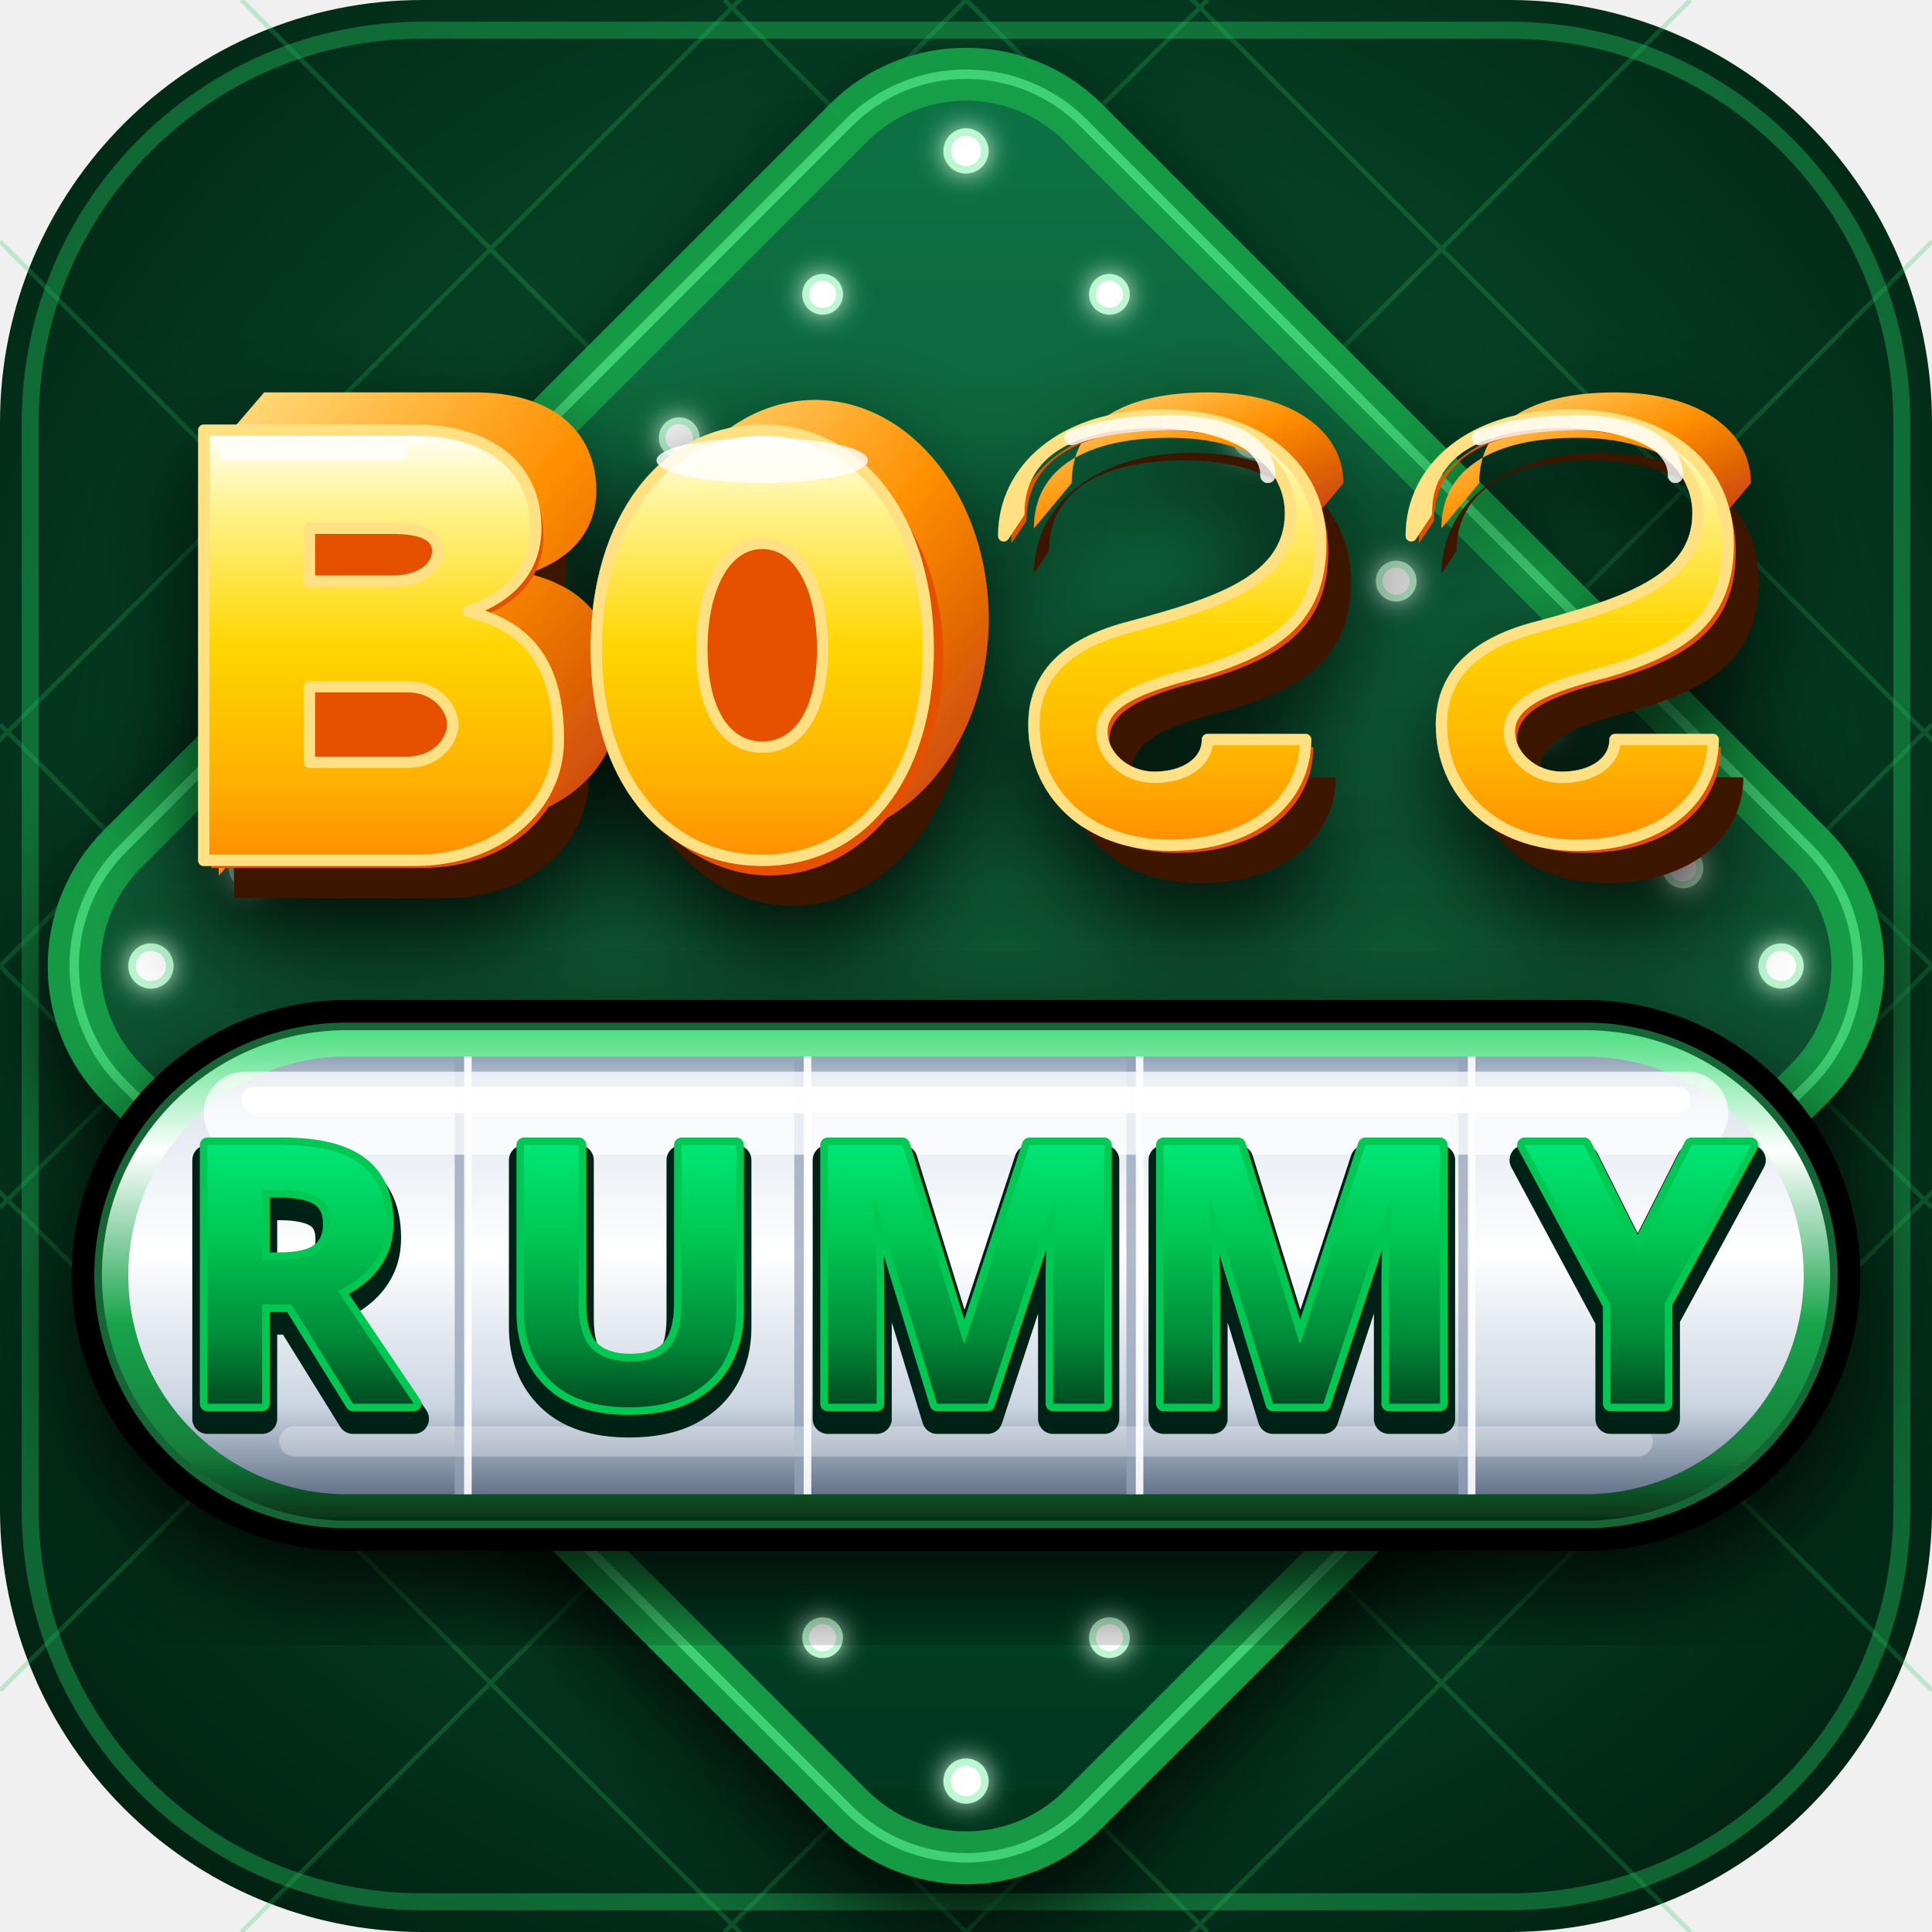
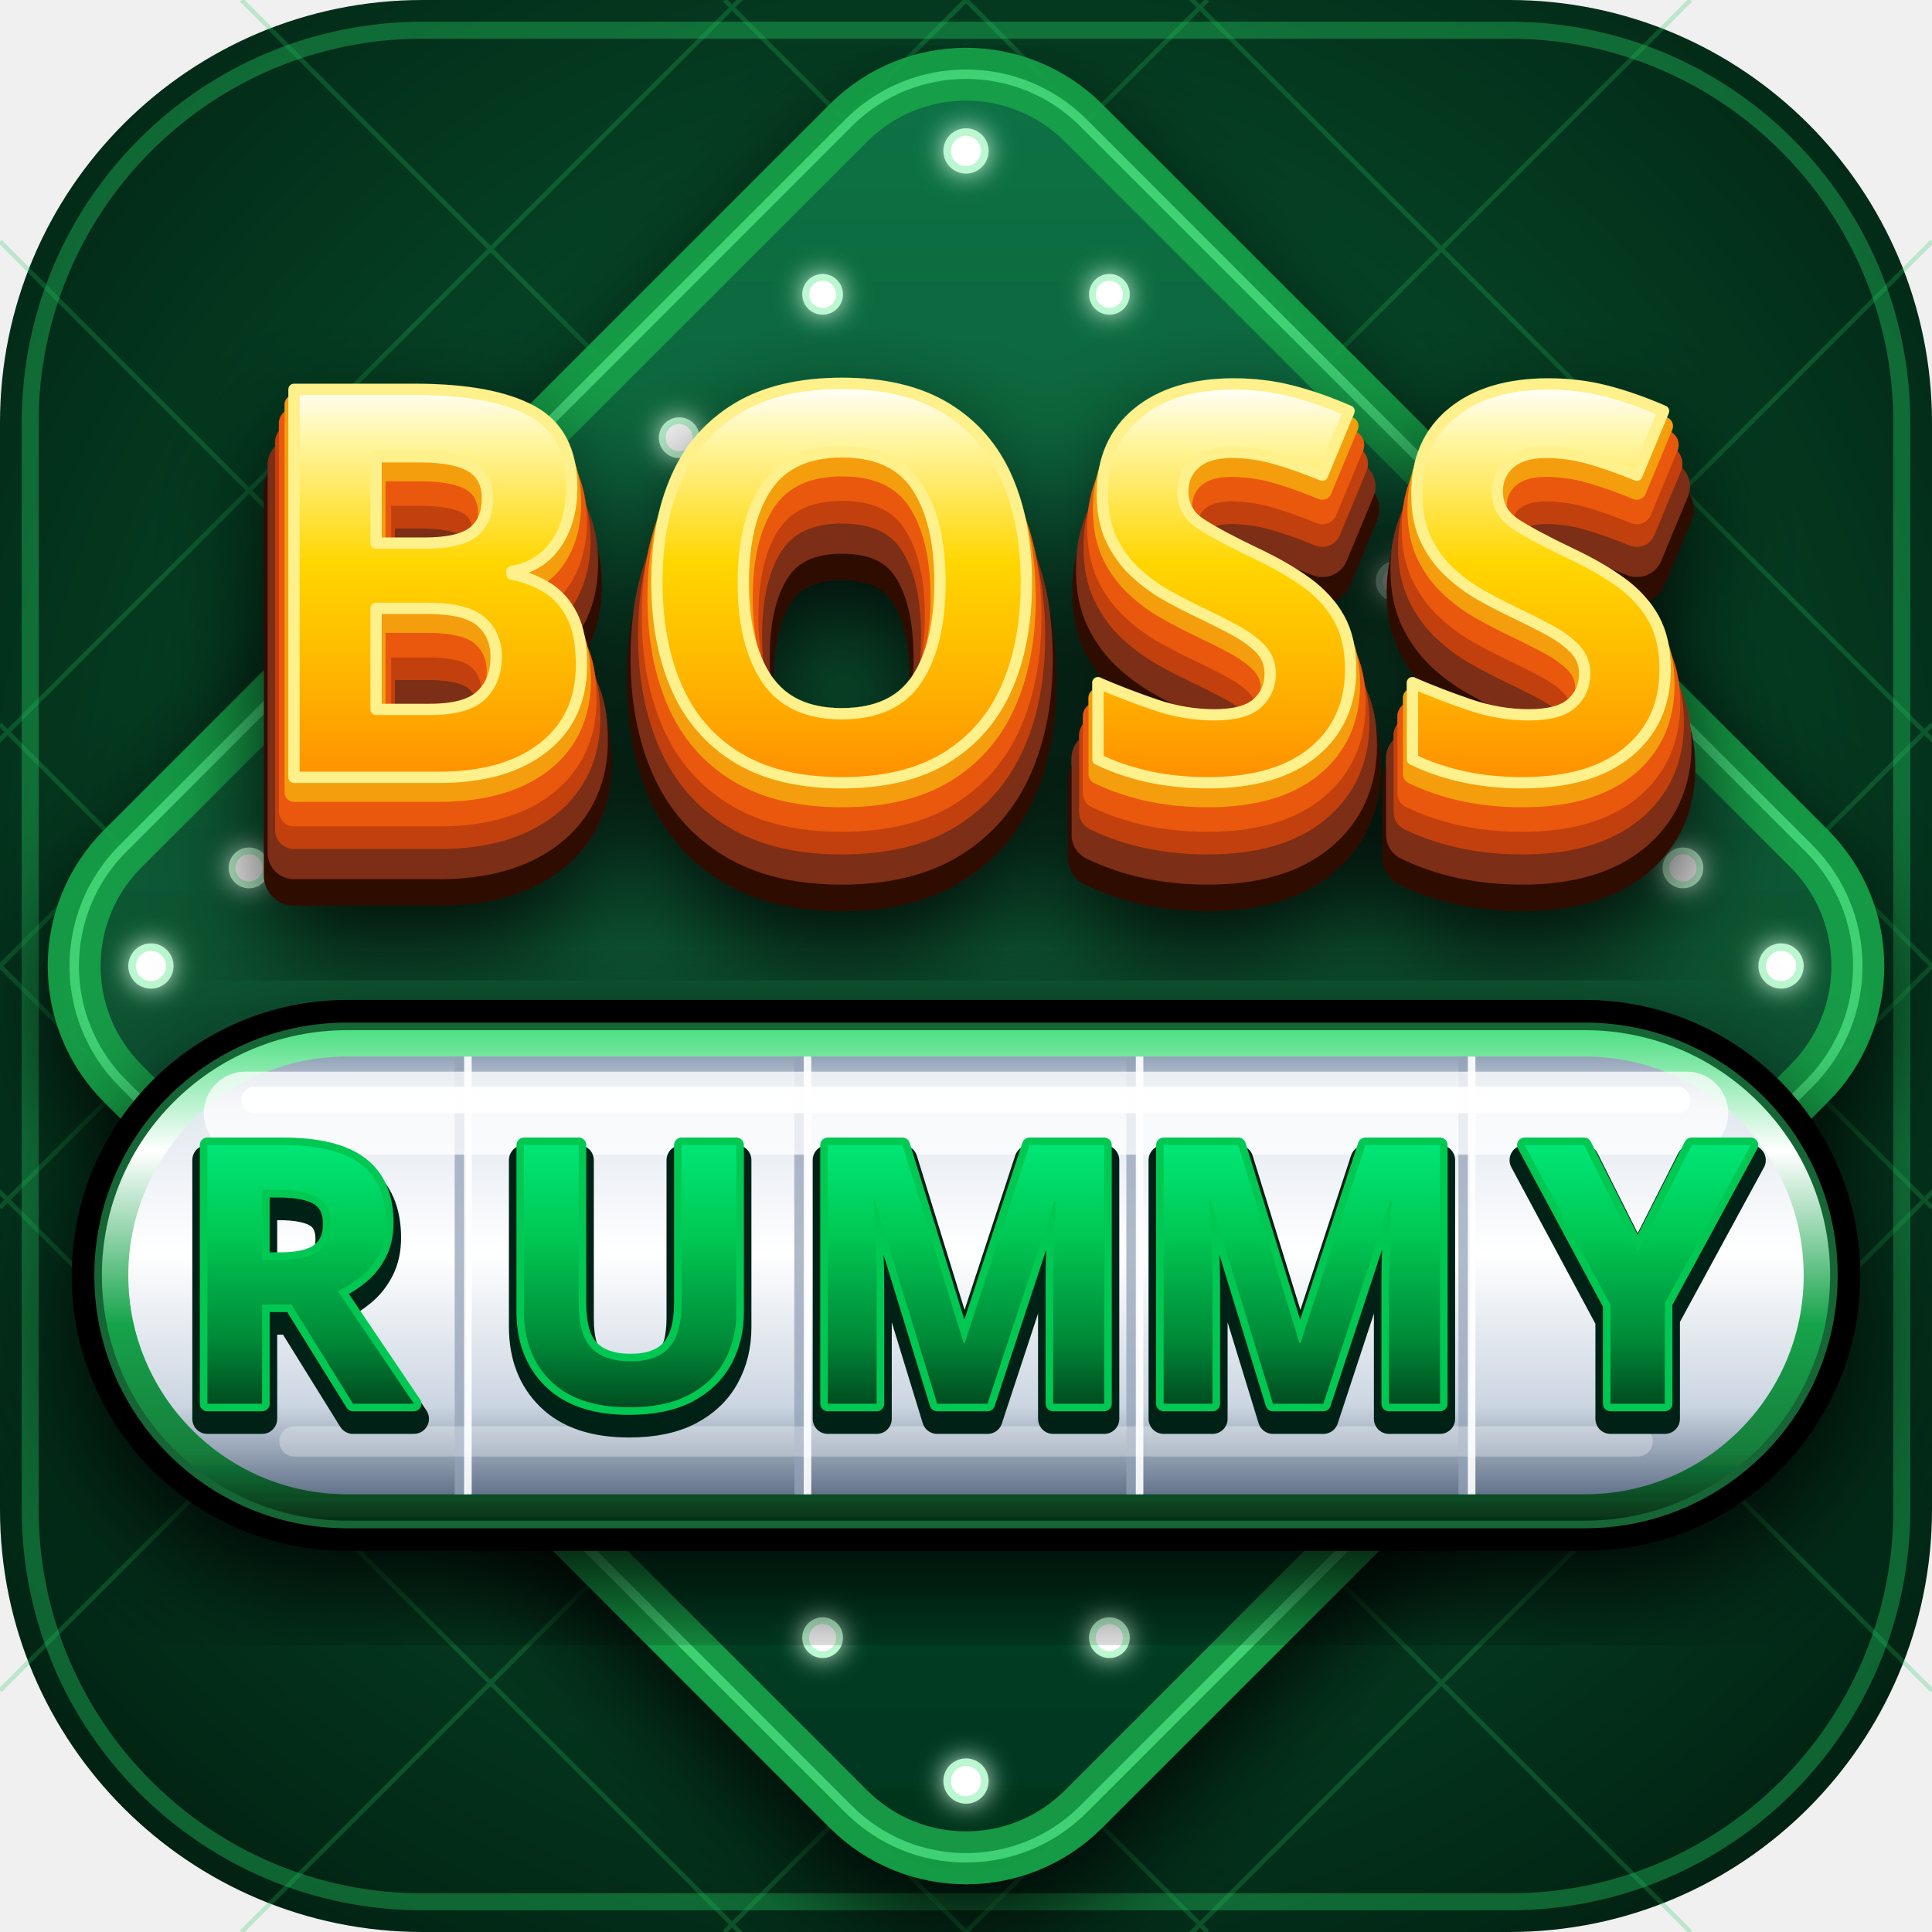
<svg xmlns="http://www.w3.org/2000/svg" viewBox="0 0 512 512" width="100%" height="100%">
  <defs>
    <radialGradient id="bossBgRadial" cx="50%" cy="45%" r="75%">
      <stop offset="0%" stop-color="#0c633c" />
      <stop offset="40%" stop-color="#064828" />
      <stop offset="80%" stop-color="#022816" />
      <stop offset="100%" stop-color="#01130a" />
    </radialGradient>
    <linearGradient id="bossDiamondGrad" x1="0%" y1="0%" x2="100%" y2="100%">
      <stop offset="0%" stop-color="#117547" />
      <stop offset="50%" stop-color="#095532" />
      <stop offset="100%" stop-color="#04311c" />
    </linearGradient>
    <linearGradient id="bossGoldFace" x1="0%" y1="0%" x2="0%" y2="100%">
      <stop offset="0%" stop-color="#ffffff" />
      <stop offset="15%" stop-color="#fff59d" />
-       <stop offset="50%" stop-color="#ffd600" />
-       <stop offset="80%" stop-color="#ffb300" />
+       <stop offset="45%" stop-color="#ffd600" />
+       <stop offset="75%" stop-color="#ffb300" />
      <stop offset="100%" stop-color="#ff8f00" />
-     </linearGradient>
-     <linearGradient id="bossGoldBevel" x1="0%" y1="0%" x2="100%" y2="100%">
-       <stop offset="0%" stop-color="#ffe082" />
-       <stop offset="50%" stop-color="#ff8f00" />
-       <stop offset="100%" stop-color="#bf360c" />
    </linearGradient>
    <linearGradient id="bossReelGreenFrame" x1="0%" y1="0%" x2="0%" y2="100%">
      <stop offset="0%" stop-color="#4ade80" />
      <stop offset="25%" stop-color="#ffffff" />
      <stop offset="60%" stop-color="#16a34a" />
      <stop offset="85%" stop-color="#15803d" />
      <stop offset="100%" stop-color="#052e16" />
    </linearGradient>
    <linearGradient id="bossReelSilverCylinder" x1="0%" y1="0%" x2="0%" y2="100%">
      <stop offset="0%" stop-color="#94a3b8" />
      <stop offset="12%" stop-color="#e2e8f0" />
      <stop offset="45%" stop-color="#ffffff" />
      <stop offset="80%" stop-color="#cbd5e1" />
      <stop offset="100%" stop-color="#64748b" />
    </linearGradient>
    <linearGradient id="bossRummyGreenGrad" x1="0%" y1="0%" x2="0%" y2="100%">
      <stop offset="0%" stop-color="#00e676" />
      <stop offset="35%" stop-color="#00c853" />
      <stop offset="75%" stop-color="#008a38" />
      <stop offset="100%" stop-color="#004d20" />
    </linearGradient>
    <filter id="bossBulbGlow" x="-50%" y="-50%" width="200%" height="200%">
      <feGaussianBlur stdDeviation="3.5" result="coloredBlur" />
      <feMerge>
        <feMergeNode in="coloredBlur" />
        <feMergeNode in="SourceGraphic" />
      </feMerge>
    </filter>
    <filter id="bossMainShadow" x="-20%" y="-20%" width="140%" height="140%">
      <feDropShadow dx="0" dy="12" stdDeviation="14" flood-color="#000000" flood-opacity="0.85" />
    </filter>
  </defs>
  <rect width="512" height="512" rx="112" fill="url(#bossBgRadial)" />
  <g opacity="0.25" stroke="#22c55e" stroke-width="1.2" fill="none">
    <path d="M-60 256 L256 -60 L572 256 L256 572 Z" />
    <path d="M0 256 L256 0 L512 256 L256 512 Z" />
    <path d="M64 256 L256 64 L448 256 L256 448 Z" />
    <path d="M128 256 L256 128 L384 256 L256 384 Z" />
    <path d="M192 256 L256 192 L320 256 L256 320 Z" />
    <line x1="64" y1="0" x2="512" y2="448" />
    <line x1="0" y1="64" x2="448" y2="512" />
    <line x1="0" y1="192" x2="320" y2="512" />
    <line x1="192" y1="0" x2="512" y2="320" />
    <line x1="448" y1="0" x2="0" y2="448" />
    <line x1="512" y1="64" x2="64" y2="512" />
    <line x1="320" y1="0" x2="0" y2="320" />
    <line x1="512" y1="192" x2="192" y2="512" />
  </g>
  <rect x="8" y="8" width="496" height="496" rx="104" fill="none" stroke="#22c55e" stroke-width="4.5" opacity="0.4" />
  <g filter="url(#bossMainShadow)">
    <rect x="76" y="76" width="360" height="360" rx="44" transform="rotate(45 256 256)" fill="url(#bossDiamondGrad)" stroke="#16a34a" stroke-width="14" stroke-opacity="0.9" />
    <rect x="76" y="76" width="360" height="360" rx="44" transform="rotate(45 256 256)" fill="none" stroke="#4ade80" stroke-width="2.5" stroke-opacity="0.8" />
  </g>
  <g filter="url(#bossBulbGlow)">
    <circle cx="256" cy="40" r="5" fill="#ffffff" stroke="#bbf7d0" stroke-width="2" />
    <circle cx="218" cy="78" r="4.5" fill="#ffffff" stroke="#bbf7d0" stroke-width="1.8" />
    <circle cx="294" cy="78" r="4.5" fill="#ffffff" stroke="#bbf7d0" stroke-width="1.8" />
    <circle cx="180" cy="116" r="4.5" fill="#ffffff" stroke="#bbf7d0" stroke-width="1.8" />
    <circle cx="332" cy="116" r="4.5" fill="#ffffff" stroke="#bbf7d0" stroke-width="1.8" />
    <circle cx="142" cy="154" r="4.5" fill="#ffffff" stroke="#bbf7d0" stroke-width="1.8" />
    <circle cx="370" cy="154" r="4.5" fill="#ffffff" stroke="#bbf7d0" stroke-width="1.8" />
    <circle cx="104" cy="192" r="4.5" fill="#ffffff" stroke="#bbf7d0" stroke-width="1.8" />
    <circle cx="408" cy="192" r="4.5" fill="#ffffff" stroke="#bbf7d0" stroke-width="1.8" />
    <circle cx="66" cy="230" r="4.5" fill="#ffffff" stroke="#bbf7d0" stroke-width="1.8" />
    <circle cx="446" cy="230" r="4.5" fill="#ffffff" stroke="#bbf7d0" stroke-width="1.8" />
    <circle cx="40" cy="256" r="5" fill="#ffffff" stroke="#bbf7d0" stroke-width="2" />
    <circle cx="472" cy="256" r="5" fill="#ffffff" stroke="#bbf7d0" stroke-width="2" />
    <circle cx="66" cy="282" r="4.5" fill="#ffffff" stroke="#bbf7d0" stroke-width="1.8" />
    <circle cx="446" cy="282" r="4.5" fill="#ffffff" stroke="#bbf7d0" stroke-width="1.8" />
    <circle cx="104" cy="320" r="4.5" fill="#ffffff" stroke="#bbf7d0" stroke-width="1.8" />
    <circle cx="408" cy="320" r="4.5" fill="#ffffff" stroke="#bbf7d0" stroke-width="1.8" />
    <circle cx="142" cy="358" r="4.5" fill="#ffffff" stroke="#bbf7d0" stroke-width="1.8" />
    <circle cx="370" cy="358" r="4.5" fill="#ffffff" stroke="#bbf7d0" stroke-width="1.8" />
    <circle cx="180" cy="396" r="4.5" fill="#ffffff" stroke="#bbf7d0" stroke-width="1.8" />
    <circle cx="332" cy="396" r="4.5" fill="#ffffff" stroke="#bbf7d0" stroke-width="1.8" />
    <circle cx="218" cy="434" r="4.5" fill="#ffffff" stroke="#bbf7d0" stroke-width="1.8" />
    <circle cx="294" cy="434" r="4.5" fill="#ffffff" stroke="#bbf7d0" stroke-width="1.8" />
    <circle cx="256" cy="472" r="5" fill="#ffffff" stroke="#bbf7d0" stroke-width="2" />
  </g>
  <g filter="url(#bossMainShadow)">
-     <g transform="translate(48, 102)">
-       <path d="M10 16 L66 16 C86 16 98 26 98 42 C98 52 92 60 80 64 C96 68 104 78 104 98 C104 116 88 130 66 130 L10 130 Z M38 42 L38 56 L60 56 C68 56 72 52 72 48 C72 44 68 42 60 42 Z M38 84 L38 104 L64 104 C72 104 76 98 76 94 C76 90 72 84 64 84 Z" fill="#3e1400" transform="translate(4, 6)" />
-       <path d="M10 16 L22 2 L78 2 C98 2 110 12 110 28 C110 38 104 46 92 50 C108 54 116 64 116 84 C116 102 100 116 78 116 L22 116 L10 130 Z" fill="url(#bossGoldBevel)" />
-       <path d="M8 14 L64 14 C84 14 96 24 96 40 C96 50 90 58 78 62 C94 66 102 76 102 96 C102 114 86 128 64 128 L8 128 Z" fill="#e65100" />
-       <path d="M6 12 L62 12 C82 12 94 22 94 38 C94 48 88 56 76 60 C92 64 100 74 100 94 C100 112 84 126 62 126 L6 126 Z M34 38 L34 52 L56 52 C64 52 68 48 68 44 C68 40 64 38 56 38 Z M34 80 L34 100 L60 100 C68 100 72 94 72 90 C72 86 68 80 60 80 Z" fill="url(#bossGoldFace)" stroke="#ffe082" stroke-width="3" stroke-linejoin="round" />
-       <rect x="10" y="15" width="50" height="5" fill="#ffffff" opacity="0.8" rx="2.5" />
-     </g>
-     <g transform="translate(152, 102)">
-       <ellipse cx="54" cy="74" rx="46" ry="58" fill="#3e1400" transform="translate(4, 6)" />
-       <ellipse cx="64" cy="62" rx="46" ry="58" fill="url(#bossGoldBevel)" />
-       <ellipse cx="52" cy="72" rx="46" ry="58" fill="#e65100" />
-       <path d="M50 12 C24 12 6 36 6 70 C6 104 24 126 50 126 C76 126 94 104 94 70 C94 36 76 12 50 12 Z M50 42 C60 42 66 54 66 70 C66 86 60 96 50 96 C40 96 34 86 34 70 C34 54 40 42 50 42 Z" fill="url(#bossGoldFace)" stroke="#ffe082" stroke-width="3" stroke-linejoin="round" />
-       <ellipse cx="50" cy="20" rx="28" ry="6" fill="#ffffff" opacity="0.8" />
-     </g>
-     <g transform="translate(258, 102)">
-       <path d="M16 38 C16 22 30 14 52 14 C74 14 88 24 88 38 C88 56 68 62 46 68 C30 72 20 80 20 94 C20 112 34 126 56 126 C78 126 92 114 92 98 L66 98 C66 104 60 108 52 108 C44 108 38 102 38 96 C38 88 48 84 64 80 C84 74 96 66 96 46 C96 26 80 12 54 12 C28 12 12 26 12 44 Z" fill="#3e1400" transform="translate(4, 6)" />
-       <path d="M26 26 C26 10 40 2 62 2 C84 2 98 12 98 26 L88 38 C88 24 74 14 52 14 C30 14 16 22 16 38 Z" fill="url(#bossGoldBevel)" />
-       <path d="M14 36 C14 20 28 12 50 12 C72 12 86 22 86 36 C86 54 66 60 44 66 C28 70 18 78 18 92 C18 110 32 124 54 124 C76 124 90 112 90 96 L64 96 C64 102 58 106 50 106 C42 106 36 100 36 94 C36 86 46 82 62 78 C82 72 94 64 94 44 C94 24 78 10 52 10 C26 10 10 24 10 42 Z" fill="#e65100" />
-       <path d="M12 34 C12 18 26 10 48 10 C70 10 84 20 84 34 C84 52 64 58 42 64 C26 68 16 76 16 90 C16 108 30 122 52 122 C74 122 88 110 88 94 L62 94 C62 100 56 104 48 104 C40 104 34 98 34 92 C34 84 44 80 60 76 C80 70 92 62 92 42 C92 22 76 8 50 8 C24 8 8 22 8 40 Z" fill="url(#bossGoldFace)" stroke="#ffe082" stroke-width="3" stroke-linejoin="round" />
-       <path d="M26 14 C34 11 44 10 52 10 C68 10 78 16 78 24" stroke="#ffffff" stroke-width="4" stroke-linecap="round" fill="none" opacity="0.8" />
-     </g>
-     <g transform="translate(366, 102)">
-       <path d="M16 38 C16 22 30 14 52 14 C74 14 88 24 88 38 C88 56 68 62 46 68 C30 72 20 80 20 94 C20 112 34 126 56 126 C78 126 92 114 92 98 L66 98 C66 104 60 108 52 108 C44 108 38 102 38 96 C38 88 48 84 64 80 C84 74 96 66 96 46 C96 26 80 12 54 12 C28 12 12 26 12 44 Z" fill="#3e1400" transform="translate(4, 6)" />
-       <path d="M26 26 C26 10 40 2 62 2 C84 2 98 12 98 26 L88 38 C88 24 74 14 52 14 C30 14 16 22 16 38 Z" fill="url(#bossGoldBevel)" />
-       <path d="M14 36 C14 20 28 12 50 12 C72 12 86 22 86 36 C86 54 66 60 44 66 C28 70 18 78 18 92 C18 110 32 124 54 124 C76 124 90 112 90 96 L64 96 C64 102 58 106 50 106 C42 106 36 100 36 94 C36 86 46 82 62 78 C82 72 94 64 94 44 C94 24 78 10 52 10 C26 10 10 24 10 42 Z" fill="#e65100" />
-       <path d="M12 34 C12 18 26 10 48 10 C70 10 84 20 84 34 C84 52 64 58 42 64 C26 68 16 76 16 90 C16 108 30 122 52 122 C74 122 88 110 88 94 L62 94 C62 100 56 104 48 104 C40 104 34 98 34 92 C34 84 44 80 60 76 C80 70 92 62 92 42 C92 22 76 8 50 8 C24 8 8 22 8 40 Z" fill="url(#bossGoldFace)" stroke="#ffe082" stroke-width="3" stroke-linejoin="round" />
-       <path d="M26 14 C34 11 44 10 52 10 C68 10 78 16 78 24" stroke="#ffffff" stroke-width="4" stroke-linecap="round" fill="none" opacity="0.8" />
-     </g>
+     <text x="256" y="232" text-anchor="middle" font-family="'Impact', 'Arial Black', sans-serif" font-weight="900" font-size="144" letter-spacing="4" fill="#2d0c00" stroke="#2d0c00" stroke-width="16" stroke-linejoin="round">BOSS</text>
+     <text x="256" y="226" text-anchor="middle" font-family="'Impact', 'Arial Black', sans-serif" font-weight="900" font-size="144" letter-spacing="4" fill="#7c2d12" stroke="#7c2d12" stroke-width="14" stroke-linejoin="round">BOSS</text>
+     <text x="256" y="220" text-anchor="middle" font-family="'Impact', 'Arial Black', sans-serif" font-weight="900" font-size="144" letter-spacing="4" fill="#c2410c" stroke="#c2410c" stroke-width="10" stroke-linejoin="round">BOSS</text>
+     <text x="256" y="215" text-anchor="middle" font-family="'Impact', 'Arial Black', sans-serif" font-weight="900" font-size="144" letter-spacing="4" fill="#ea580c" stroke="#ea580c" stroke-width="8" stroke-linejoin="round">BOSS</text>
+     <text x="256" y="210" text-anchor="middle" font-family="'Impact', 'Arial Black', sans-serif" font-weight="900" font-size="144" letter-spacing="4" fill="#f59e0b" stroke="#f59e0b" stroke-width="5" stroke-linejoin="round">BOSS</text>
+     <text x="256" y="206" text-anchor="middle" font-family="'Impact', 'Arial Black', sans-serif" font-weight="900" font-size="144" letter-spacing="4" fill="url(#bossGoldFace)" stroke="#fef08a" stroke-width="3" stroke-linejoin="round">BOSS</text>
  </g>
  <g filter="url(#bossMainShadow)">
    <rect x="22" y="268" width="468" height="140" rx="70" fill="#011b10" stroke="#000000" stroke-width="6" />
    <rect x="26" y="272" width="460" height="132" rx="66" fill="url(#bossReelGreenFrame)" stroke="#166534" stroke-width="2" />
    <rect x="34" y="280" width="444" height="116" rx="58" fill="url(#bossReelSilverCylinder)" />
    <path d="M122 280 L122 396" stroke="#94a3b8" stroke-width="3" opacity="0.75" />
    <path d="M124 280 L124 396" stroke="#ffffff" stroke-width="2" opacity="0.9" />
    <path d="M212 280 L212 396" stroke="#94a3b8" stroke-width="3" opacity="0.75" />
    <path d="M214 280 L214 396" stroke="#ffffff" stroke-width="2" opacity="0.9" />
    <path d="M300 280 L300 396" stroke="#94a3b8" stroke-width="3" opacity="0.75" />
    <path d="M302 280 L302 396" stroke="#ffffff" stroke-width="2" opacity="0.9" />
    <path d="M388 280 L388 396" stroke="#94a3b8" stroke-width="3" opacity="0.75" />
    <path d="M390 280 L390 396" stroke="#ffffff" stroke-width="2" opacity="0.9" />
    <rect x="54" y="284" width="404" height="22" rx="11" fill="#ffffff" opacity="0.75" />
    <rect x="64" y="288" width="384" height="7" rx="3.5" fill="#ffffff" opacity="0.95" />
    <rect x="74" y="378" width="364" height="8" rx="4" fill="#ffffff" opacity="0.3" />
    <g>
      <text x="78" y="376" text-anchor="middle" font-family="'Impact', 'Arial Black', sans-serif" font-weight="900" font-size="96" fill="#012417" stroke="#012417" stroke-width="8" stroke-linejoin="round">R</text>
      <text x="78" y="372" text-anchor="middle" font-family="'Impact', 'Arial Black', sans-serif" font-weight="900" font-size="96" fill="#00e676" stroke="#00c853" stroke-width="4" stroke-linejoin="round">R</text>
      <text x="78" y="372" text-anchor="middle" font-family="'Impact', 'Arial Black', sans-serif" font-weight="900" font-size="96" fill="url(#bossRummyGreenGrad)">R</text>
    </g>
    <g>
      <text x="167" y="376" text-anchor="middle" font-family="'Impact', 'Arial Black', sans-serif" font-weight="900" font-size="96" fill="#012417" stroke="#012417" stroke-width="8" stroke-linejoin="round">U</text>
      <text x="167" y="372" text-anchor="middle" font-family="'Impact', 'Arial Black', sans-serif" font-weight="900" font-size="96" fill="#00e676" stroke="#00c853" stroke-width="4" stroke-linejoin="round">U</text>
      <text x="167" y="372" text-anchor="middle" font-family="'Impact', 'Arial Black', sans-serif" font-weight="900" font-size="96" fill="url(#bossRummyGreenGrad)">U</text>
    </g>
    <g>
      <text x="256" y="376" text-anchor="middle" font-family="'Impact', 'Arial Black', sans-serif" font-weight="900" font-size="96" fill="#012417" stroke="#012417" stroke-width="8" stroke-linejoin="round">M</text>
      <text x="256" y="372" text-anchor="middle" font-family="'Impact', 'Arial Black', sans-serif" font-weight="900" font-size="96" fill="#00e676" stroke="#00c853" stroke-width="4" stroke-linejoin="round">M</text>
      <text x="256" y="372" text-anchor="middle" font-family="'Impact', 'Arial Black', sans-serif" font-weight="900" font-size="96" fill="url(#bossRummyGreenGrad)">M</text>
    </g>
    <g>
      <text x="345" y="376" text-anchor="middle" font-family="'Impact', 'Arial Black', sans-serif" font-weight="900" font-size="96" fill="#012417" stroke="#012417" stroke-width="8" stroke-linejoin="round">M</text>
      <text x="345" y="372" text-anchor="middle" font-family="'Impact', 'Arial Black', sans-serif" font-weight="900" font-size="96" fill="#00e676" stroke="#00c853" stroke-width="4" stroke-linejoin="round">M</text>
      <text x="345" y="372" text-anchor="middle" font-family="'Impact', 'Arial Black', sans-serif" font-weight="900" font-size="96" fill="url(#bossRummyGreenGrad)">M</text>
    </g>
    <g>
      <text x="434" y="376" text-anchor="middle" font-family="'Impact', 'Arial Black', sans-serif" font-weight="900" font-size="96" fill="#012417" stroke="#012417" stroke-width="8" stroke-linejoin="round">Y</text>
      <text x="434" y="372" text-anchor="middle" font-family="'Impact', 'Arial Black', sans-serif" font-weight="900" font-size="96" fill="#00e676" stroke="#00c853" stroke-width="4" stroke-linejoin="round">Y</text>
      <text x="434" y="372" text-anchor="middle" font-family="'Impact', 'Arial Black', sans-serif" font-weight="900" font-size="96" fill="url(#bossRummyGreenGrad)">Y</text>
    </g>
  </g>
</svg>
